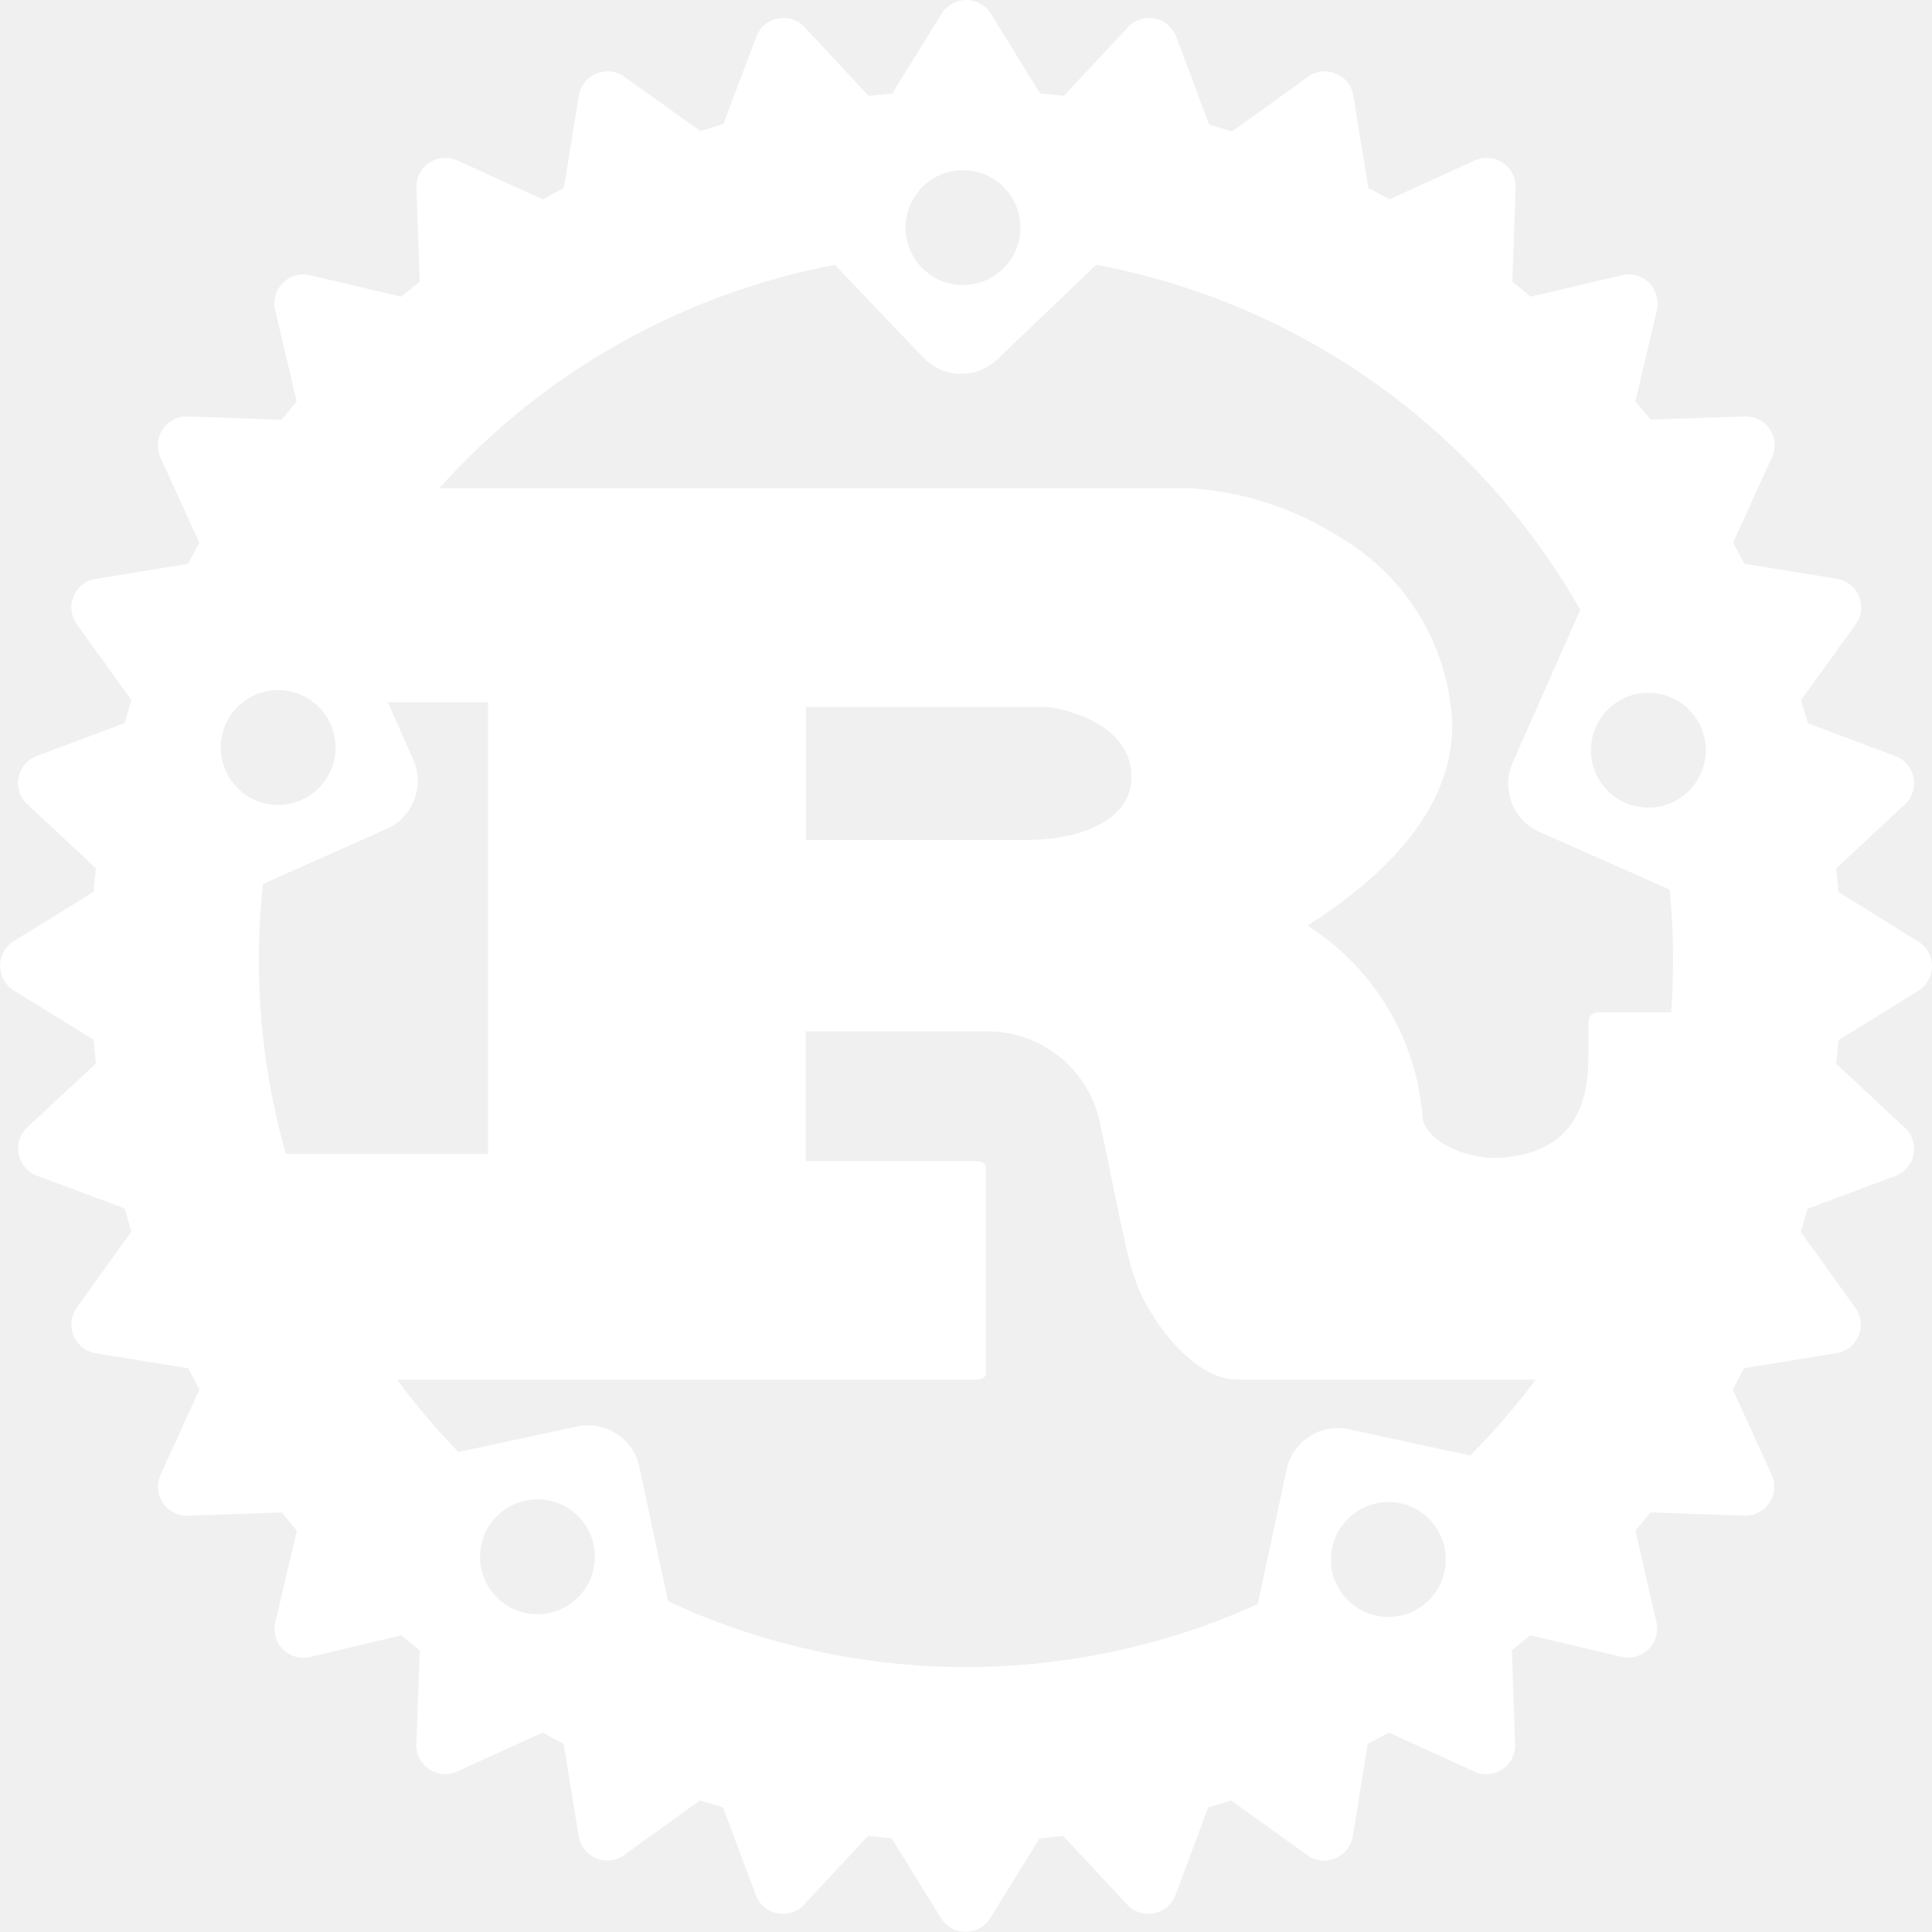
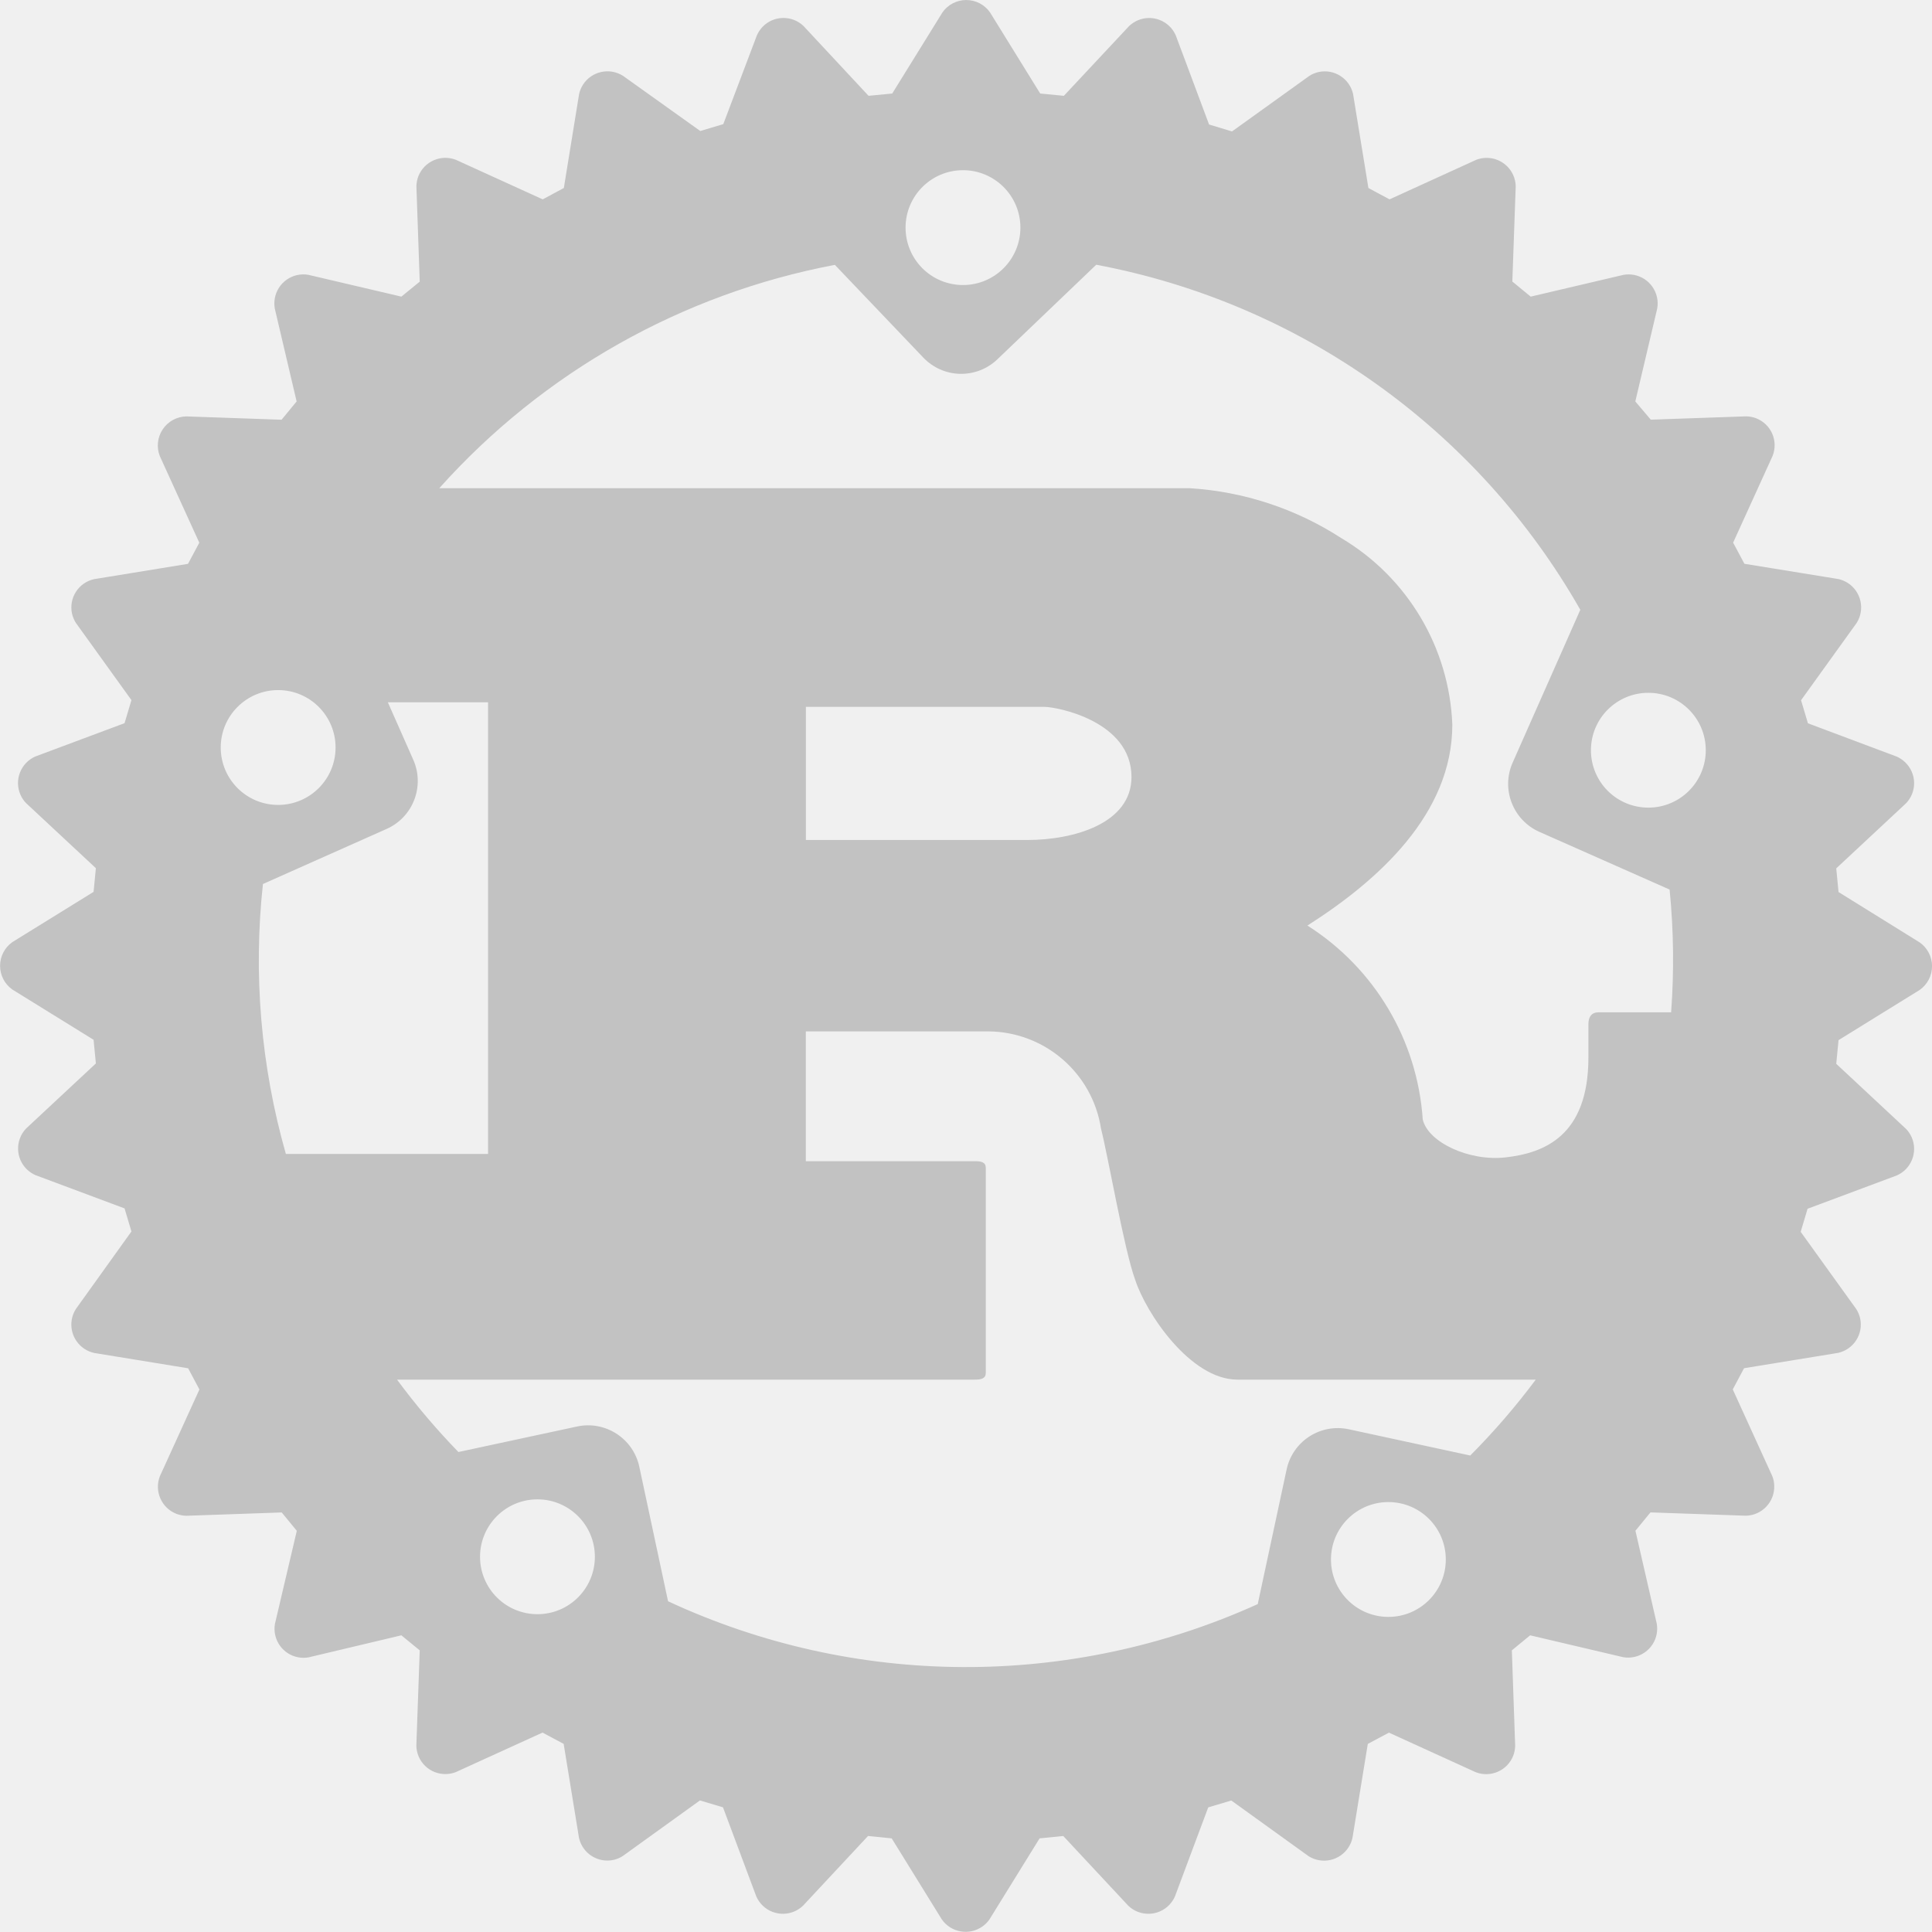
<svg xmlns="http://www.w3.org/2000/svg" width="800px" height="800px" viewBox="0 0 32 32" version="1.1" id="svg7">
  <defs id="defs7">
    <radialGradient id="a" cx="-492.035" cy="-883.37" r="13.998" gradientTransform="matrix(0.9898347,-0.5714981,-0.3428989,-0.594358,200.1436,-789.8498)" gradientUnits="userSpaceOnUse">
      <stop offset="0" stop-color="#7d7d7d" id="stop1" />
      <stop offset="0.267" stop-color="#7e7c7a" id="stop2" />
      <stop offset="0.45" stop-color="#817871" id="stop3" />
      <stop offset="0.608" stop-color="#867162" id="stop4" />
      <stop offset="0.753" stop-color="#8d684c" id="stop5" />
      <stop offset="0.886" stop-color="#965c30" id="stop6" />
      <stop offset="1" stop-color="#a04f12" id="stop7" />
    </radialGradient>
  </defs>
-   <path d="m 14.999,3.77 a 0.951,0.951 0 1 1 0.951,0.951 v 0 A 0.95,0.95 0 0 1 14.999,3.77 M 3.656,12.381 a 0.951,0.951 0 1 1 0.951,0.951 v 0 A 0.951,0.951 0 0 1 3.656,12.381 m 22.695,0.045 a 0.951,0.951 0 1 1 0.951,0.951 0.95,0.95 0 0 1 -0.951,-0.951 v 0 M 6.405,13.729 A 0.869,0.869 0 0 0 6.846,12.586 L 6.424,11.632 h 1.66 v 7.481 H 4.735 A 11.712,11.712 0 0 1 4.355,14.642 Z m 6.943,0.184 v -2.205 h 3.952 c 0.205,0 1.441,0.235 1.441,1.161 0,0.768 -0.949,1.044 -1.729,1.044 z M 7.951,25.785 A 0.951,0.951 0 1 1 8.902,26.736 0.95,0.95 0 0 1 7.951,25.785 v 0 m 14.094,0.045 a 0.951,0.951 0 1 1 0.951,0.951 0.951,0.951 0 0 1 -0.951,-0.951 v 0 m 0.294,-2.157 a 0.866,0.866 0 0 0 -1.029,0.668 l -0.478,2.228 a 11.715,11.715 0 0 1 -9.767,-0.047 L 10.589,24.294 A 0.868,0.868 0 0 0 9.56,23.627 v 0 L 7.593,24.05 A 11.696,11.696 0 0 1 6.576,22.851 h 9.571 c 0.109,0 0.181,-0.019 0.181,-0.114 v -3.39 c 0,-0.098 -0.072,-0.114 -0.181,-0.114 h -2.8 v -2.15 h 3.028 a 1.903,1.903 0 0 1 1.862,1.614 c 0.12,0.472 0.384,2.008 0.565,2.5 0.179,0.552 0.914,1.654 1.694,1.654 h 4.941 a 11.708,11.708 0 0 1 -1.085,1.257 z m 5.315,-8.939 a 11.728,11.728 0 0 1 0.025,2.033 H 26.478 c -0.12,0 -0.169,0.079 -0.169,0.197 v 0.552 c 0,1.298 -0.733,1.582 -1.372,1.654 -0.612,0.069 -1.289,-0.256 -1.372,-0.63 a 4.133,4.133 0 0 0 -1.91,-3.21 c 1.177,-0.748 2.4,-1.851 2.4,-3.327 A 3.763,3.763 0 0 0 22.218,8.914 5.211,5.211 0 0 0 19.703,8.086 H 7.276 A 11.711,11.711 0 0 1 13.828,4.387 l 1.465,1.536 a 0.866,0.866 0 0 0 1.225,0.03 v 0 l 1.639,-1.568 a 11.713,11.713 0 0 1 8.018,5.715 l -1.122,2.534 a 0.87,0.87 0 0 0 0.441,1.143 z m 2.798,0.041 -0.038,-0.392 1.156,-1.078 a 0.48,0.48 0 0 0 -0.015,-0.68 0.489,0.489 0 0 0 -0.138,-0.093 l -1.472,-0.552 -0.114,-0.382 0.921,-1.28 A 0.482,0.482 0 0 0 30.603,9.654 0.491,0.491 0 0 0 30.451,9.591 L 28.893,9.338 28.706,8.988 29.36,7.551 a 0.479,0.479 0 0 0 -0.27,-0.622 0.487,0.487 0 0 0 -0.167,-0.033 l -1.581,0.055 -0.256,-0.302 0.363,-1.54 a 0.481,0.481 0 0 0 -0.392,-0.557 0.497,0.497 0 0 0 -0.165,0 L 25.353,4.913 25.049,4.663 25.105,3.084 A 0.481,0.481 0 0 0 24.612,2.615 0.487,0.487 0 0 0 24.451,2.647 L 23.015,3.302 22.665,3.114 22.411,1.556 A 0.481,0.481 0 0 0 21.84,1.193 0.491,0.491 0 0 0 21.688,1.256 L 20.406,2.177 20.026,2.062 19.474,0.585 a 0.481,0.481 0 0 0 -0.634,-0.246 0.505,0.505 0 0 0 -0.137,0.091 L 17.621,1.587 17.229,1.549 16.397,0.204 a 0.481,0.481 0 0 0 -0.786,0 L 14.778,1.549 14.386,1.587 13.308,0.43 a 0.481,0.481 0 0 0 -0.68,0.017 0.505,0.505 0 0 0 -0.091,0.137 L 11.98,2.056 11.599,2.17 10.319,1.256 A 0.482,0.482 0 0 0 9.655,1.404 0.491,0.491 0 0 0 9.592,1.556 L 9.339,3.114 8.989,3.302 7.551,2.647 A 0.481,0.481 0 0 0 6.929,2.92 0.507,0.507 0 0 0 6.897,3.084 L 6.952,4.665 6.648,4.913 5.108,4.552 a 0.481,0.481 0 0 0 -0.557,0.392 0.497,0.497 0 0 0 0,0.165 L 4.913,6.649 4.664,6.952 3.084,6.897 A 0.482,0.482 0 0 0 2.646,7.552 L 3.301,8.989 3.114,9.339 1.556,9.593 a 0.48,0.48 0 0 0 -0.363,0.571 0.491,0.491 0 0 0 0.063,0.152 l 0.921,1.28 -0.114,0.382 -1.478,0.552 a 0.481,0.481 0 0 0 -0.246,0.634 0.473,0.473 0 0 0 0.093,0.138 l 1.156,1.078 -0.038,0.392 -1.345,0.832 a 0.481,0.481 0 0 0 0,0.786 l 1.345,0.832 0.038,0.392 -1.156,1.078 a 0.481,0.481 0 0 0 0.017,0.68 0.498,0.498 0 0 0 0.136,0.091 l 1.478,0.552 0.114,0.382 -0.921,1.285 a 0.481,0.481 0 0 0 0.15,0.664 0.491,0.491 0 0 0 0.152,0.063 l 1.558,0.254 0.187,0.351 -0.655,1.437 a 0.482,0.482 0 0 0 0.274,0.623 0.501,0.501 0 0 0 0.163,0.032 l 1.581,-0.055 0.25,0.304 -0.362,1.541 a 0.48,0.48 0 0 0 0.39,0.555 0.457,0.457 0 0 0 0.167,0 l 1.537,-0.365 0.304,0.249 -0.056,1.58 a 0.479,0.479 0 0 0 0.49,0.469 0.472,0.472 0 0 0 0.163,-0.032 l 1.437,-0.655 0.35,0.187 0.254,1.557 a 0.481,0.481 0 0 0 0.571,0.365 0.465,0.465 0 0 0 0.152,-0.063 l 1.28,-0.922 0.382,0.114 0.552,1.477 a 0.482,0.482 0 0 0 0.636,0.245 0.498,0.498 0 0 0 0.136,-0.091 l 1.078,-1.156 0.392,0.039 0.832,1.345 a 0.482,0.482 0 0 0 0.672,0.114 0.472,0.472 0 0 0 0.114,-0.114 l 0.832,-1.345 0.392,-0.039 1.078,1.156 a 0.481,0.481 0 0 0 0.68,-0.017 0.498,0.498 0 0 0 0.091,-0.136 l 0.552,-1.477 0.382,-0.114 1.28,0.922 a 0.481,0.481 0 0 0 0.664,-0.15 0.491,0.491 0 0 0 0.063,-0.152 l 0.254,-1.557 0.35,-0.187 1.437,0.655 a 0.481,0.481 0 0 0 0.622,-0.273 0.501,0.501 0 0 0 0.032,-0.163 l -0.055,-1.582 0.303,-0.249 1.54,0.362 a 0.481,0.481 0 0 0 0.557,-0.389 0.511,0.511 0 0 0 0,-0.167 l -0.353,-1.538 0.249,-0.304 1.581,0.055 a 0.481,0.481 0 0 0 0.469,-0.493 0.457,0.457 0 0 0 -0.032,-0.162 l -0.655,-1.437 0.187,-0.351 1.558,-0.254 a 0.481,0.481 0 0 0 0.365,-0.571 0.496,0.496 0 0 0 -0.064,-0.154 l -0.921,-1.28 0.114,-0.382 1.478,-0.552 a 0.48,0.48 0 0 0 0.246,-0.633 0.473,0.473 0 0 0 -0.093,-0.138 l -1.156,-1.078 0.038,-0.392 1.345,-0.832 a 0.481,0.481 0 0 0 0,-0.786 z" style="fill:#ffffff;stroke-width:1.143;fill-opacity:1" id="path7" />
+   <path d="m 14.999,3.77 a 0.951,0.951 0 1 1 0.951,0.951 v 0 A 0.95,0.95 0 0 1 14.999,3.77 M 3.656,12.381 a 0.951,0.951 0 1 1 0.951,0.951 v 0 A 0.951,0.951 0 0 1 3.656,12.381 m 22.695,0.045 a 0.951,0.951 0 1 1 0.951,0.951 0.95,0.95 0 0 1 -0.951,-0.951 v 0 M 6.405,13.729 A 0.869,0.869 0 0 0 6.846,12.586 L 6.424,11.632 h 1.66 v 7.481 H 4.735 A 11.712,11.712 0 0 1 4.355,14.642 Z m 6.943,0.184 v -2.205 h 3.952 c 0.205,0 1.441,0.235 1.441,1.161 0,0.768 -0.949,1.044 -1.729,1.044 z M 7.951,25.785 A 0.951,0.951 0 1 1 8.902,26.736 0.95,0.95 0 0 1 7.951,25.785 v 0 m 14.094,0.045 a 0.951,0.951 0 1 1 0.951,0.951 0.951,0.951 0 0 1 -0.951,-0.951 v 0 m 0.294,-2.157 a 0.866,0.866 0 0 0 -1.029,0.668 l -0.478,2.228 a 11.715,11.715 0 0 1 -9.767,-0.047 L 10.589,24.294 A 0.868,0.868 0 0 0 9.56,23.627 v 0 L 7.593,24.05 A 11.696,11.696 0 0 1 6.576,22.851 h 9.571 c 0.109,0 0.181,-0.019 0.181,-0.114 v -3.39 c 0,-0.098 -0.072,-0.114 -0.181,-0.114 h -2.8 v -2.15 h 3.028 a 1.903,1.903 0 0 1 1.862,1.614 c 0.12,0.472 0.384,2.008 0.565,2.5 0.179,0.552 0.914,1.654 1.694,1.654 h 4.941 a 11.708,11.708 0 0 1 -1.085,1.257 z m 5.315,-8.939 a 11.728,11.728 0 0 1 0.025,2.033 H 26.478 c -0.12,0 -0.169,0.079 -0.169,0.197 v 0.552 c 0,1.298 -0.733,1.582 -1.372,1.654 -0.612,0.069 -1.289,-0.256 -1.372,-0.63 a 4.133,4.133 0 0 0 -1.91,-3.21 c 1.177,-0.748 2.4,-1.851 2.4,-3.327 A 3.763,3.763 0 0 0 22.218,8.914 5.211,5.211 0 0 0 19.703,8.086 H 7.276 A 11.711,11.711 0 0 1 13.828,4.387 l 1.465,1.536 a 0.866,0.866 0 0 0 1.225,0.03 v 0 l 1.639,-1.568 a 11.713,11.713 0 0 1 8.018,5.715 l -1.122,2.534 a 0.87,0.87 0 0 0 0.441,1.143 z m 2.798,0.041 -0.038,-0.392 1.156,-1.078 a 0.48,0.48 0 0 0 -0.015,-0.68 0.489,0.489 0 0 0 -0.138,-0.093 l -1.472,-0.552 -0.114,-0.382 0.921,-1.28 A 0.482,0.482 0 0 0 30.603,9.654 0.491,0.491 0 0 0 30.451,9.591 L 28.893,9.338 28.706,8.988 29.36,7.551 a 0.479,0.479 0 0 0 -0.27,-0.622 0.487,0.487 0 0 0 -0.167,-0.033 l -1.581,0.055 -0.256,-0.302 0.363,-1.54 a 0.481,0.481 0 0 0 -0.392,-0.557 0.497,0.497 0 0 0 -0.165,0 L 25.353,4.913 25.049,4.663 25.105,3.084 A 0.481,0.481 0 0 0 24.612,2.615 0.487,0.487 0 0 0 24.451,2.647 L 23.015,3.302 22.665,3.114 22.411,1.556 A 0.481,0.481 0 0 0 21.84,1.193 0.491,0.491 0 0 0 21.688,1.256 L 20.406,2.177 20.026,2.062 19.474,0.585 a 0.481,0.481 0 0 0 -0.634,-0.246 0.505,0.505 0 0 0 -0.137,0.091 L 17.621,1.587 17.229,1.549 16.397,0.204 a 0.481,0.481 0 0 0 -0.786,0 L 14.778,1.549 14.386,1.587 13.308,0.43 a 0.481,0.481 0 0 0 -0.68,0.017 0.505,0.505 0 0 0 -0.091,0.137 L 11.98,2.056 11.599,2.17 10.319,1.256 A 0.482,0.482 0 0 0 9.655,1.404 0.491,0.491 0 0 0 9.592,1.556 L 9.339,3.114 8.989,3.302 7.551,2.647 A 0.481,0.481 0 0 0 6.929,2.92 0.507,0.507 0 0 0 6.897,3.084 L 6.952,4.665 6.648,4.913 5.108,4.552 a 0.481,0.481 0 0 0 -0.557,0.392 0.497,0.497 0 0 0 0,0.165 L 4.913,6.649 4.664,6.952 3.084,6.897 A 0.482,0.482 0 0 0 2.646,7.552 L 3.301,8.989 3.114,9.339 1.556,9.593 a 0.48,0.48 0 0 0 -0.363,0.571 0.491,0.491 0 0 0 0.063,0.152 l 0.921,1.28 -0.114,0.382 -1.478,0.552 a 0.481,0.481 0 0 0 -0.246,0.634 0.473,0.473 0 0 0 0.093,0.138 l 1.156,1.078 -0.038,0.392 -1.345,0.832 a 0.481,0.481 0 0 0 0,0.786 l 1.345,0.832 0.038,0.392 -1.156,1.078 a 0.481,0.481 0 0 0 0.017,0.68 0.498,0.498 0 0 0 0.136,0.091 l 1.478,0.552 0.114,0.382 -0.921,1.285 a 0.481,0.481 0 0 0 0.15,0.664 0.491,0.491 0 0 0 0.152,0.063 l 1.558,0.254 0.187,0.351 -0.655,1.437 a 0.482,0.482 0 0 0 0.274,0.623 0.501,0.501 0 0 0 0.163,0.032 l 1.581,-0.055 0.25,0.304 -0.362,1.541 a 0.48,0.48 0 0 0 0.39,0.555 0.457,0.457 0 0 0 0.167,0 l 1.537,-0.365 0.304,0.249 -0.056,1.58 a 0.479,0.479 0 0 0 0.49,0.469 0.472,0.472 0 0 0 0.163,-0.032 l 1.437,-0.655 0.35,0.187 0.254,1.557 a 0.481,0.481 0 0 0 0.571,0.365 0.465,0.465 0 0 0 0.152,-0.063 l 1.28,-0.922 0.382,0.114 0.552,1.477 a 0.482,0.482 0 0 0 0.636,0.245 0.498,0.498 0 0 0 0.136,-0.091 l 1.078,-1.156 0.392,0.039 0.832,1.345 a 0.482,0.482 0 0 0 0.672,0.114 0.472,0.472 0 0 0 0.114,-0.114 l 0.832,-1.345 0.392,-0.039 1.078,1.156 a 0.481,0.481 0 0 0 0.68,-0.017 0.498,0.498 0 0 0 0.091,-0.136 l 0.552,-1.477 0.382,-0.114 1.28,0.922 a 0.481,0.481 0 0 0 0.664,-0.15 0.491,0.491 0 0 0 0.063,-0.152 l 0.254,-1.557 0.35,-0.187 1.437,0.655 a 0.481,0.481 0 0 0 0.622,-0.273 0.501,0.501 0 0 0 0.032,-0.163 l -0.055,-1.582 0.303,-0.249 1.54,0.362 a 0.481,0.481 0 0 0 0.557,-0.389 0.511,0.511 0 0 0 0,-0.167 l -0.353,-1.538 0.249,-0.304 1.581,0.055 a 0.481,0.481 0 0 0 0.469,-0.493 0.457,0.457 0 0 0 -0.032,-0.162 l -0.655,-1.437 0.187,-0.351 1.558,-0.254 a 0.481,0.481 0 0 0 0.365,-0.571 0.496,0.496 0 0 0 -0.064,-0.154 l -0.921,-1.28 0.114,-0.382 1.478,-0.552 a 0.48,0.48 0 0 0 0.246,-0.633 0.473,0.473 0 0 0 -0.093,-0.138 l -1.156,-1.078 0.038,-0.392 1.345,-0.832 a 0.481,0.481 0 0 0 0,-0.786 z" style="fill:#c2c2c2;stroke-width:1.143;fill-opacity:1" id="path7" />
</svg>
